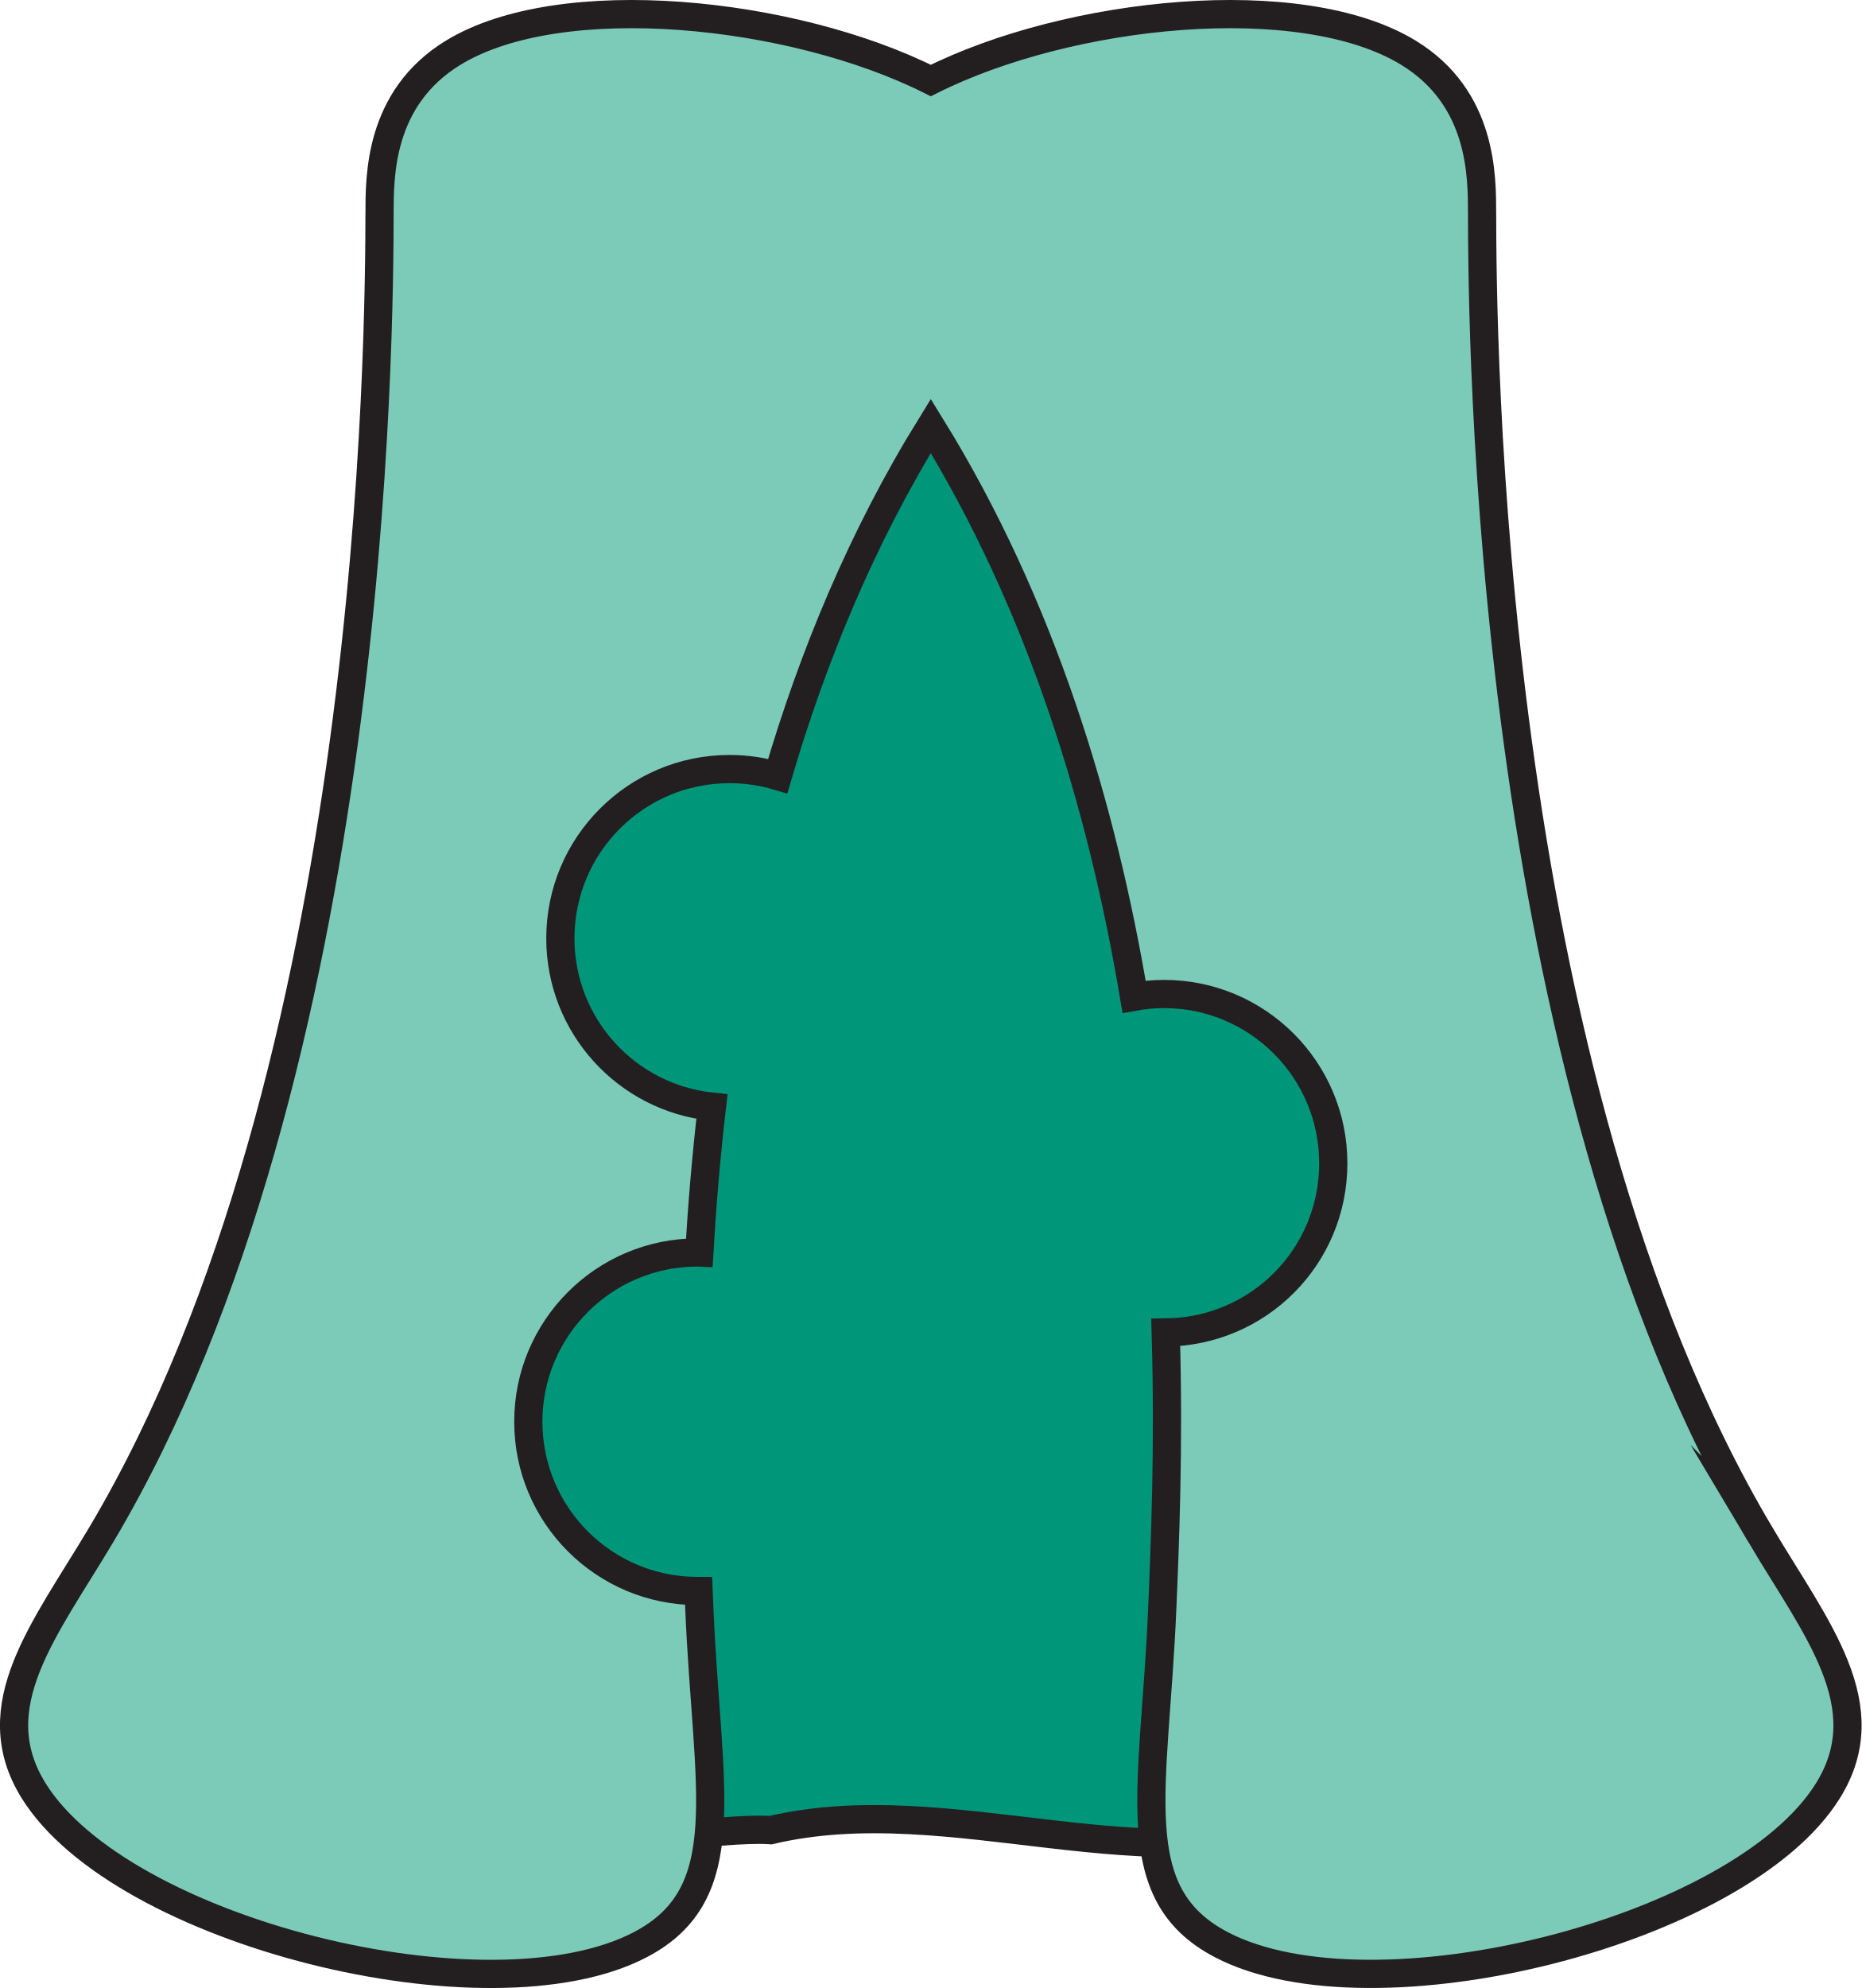
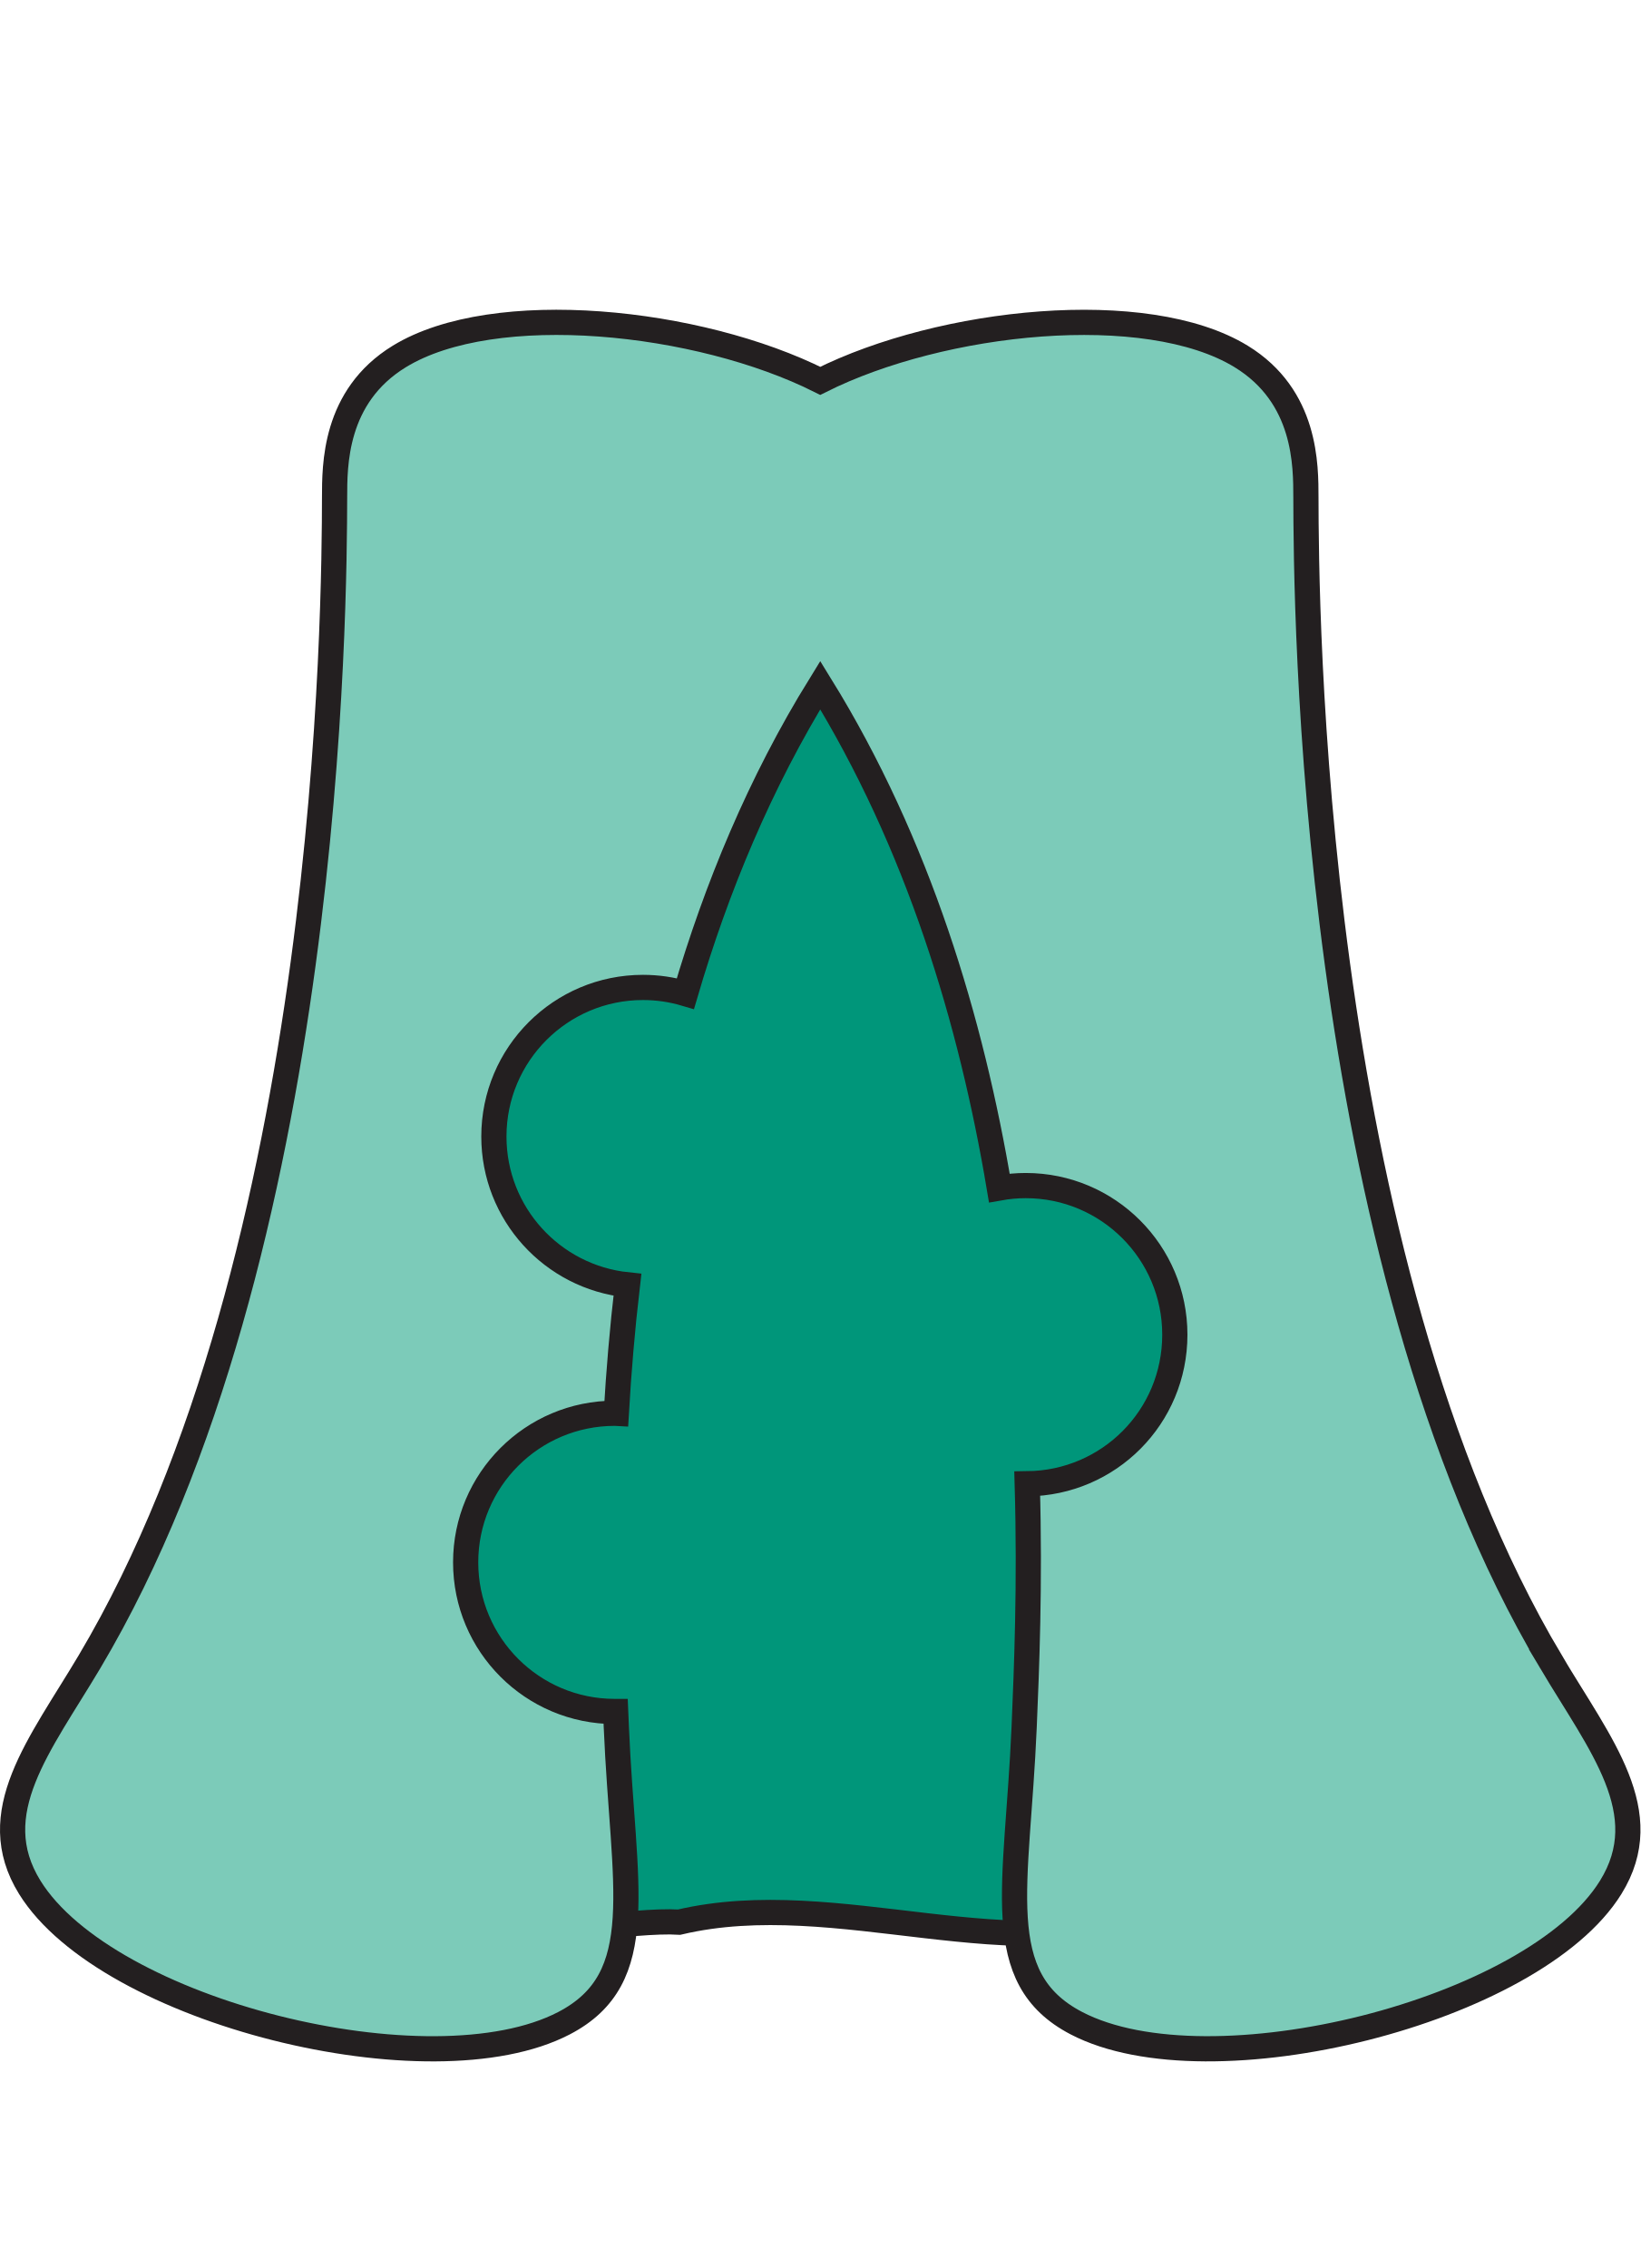
- <svg xmlns="http://www.w3.org/2000/svg" id="b" data-name="Layer 2" width="660" height="704.66" viewBox="0 0 660 704.66">
+ <svg xmlns="http://www.w3.org/2000/svg" id="b" data-name="Layer 2" width="651.04" height="900" viewBox="0 0 651.04 900">
  <defs>
    <style>
      .d {
        fill: #00967a;
      }

      .d, .e {
        stroke: #231f20;
        stroke-miterlimit: 10;
        stroke-width: 10px;
      }

      .e {
        fill: #7ccbb9;
      }
+ 
+       .f {
+         fill: none;
+       }
    </style>
  </defs>
  <g id="c" data-name="Layer 1">
    <g>
-       <path class="d" d="M468.84,643.89c-60.14,25.31-131.58-10.31-195.63,4.82-36.42-2.37-167.81,30.86-145.09-35.19,13.69-30.74,36.84-118.07,38.64-154.24,16.57-143.36,42.14-221.78,6.32-362.49,17.62-100.19,127.38,4.81,193.08-32.12,38.5-1.41,135.15-45.15,125.9,23.57-30.87,134.68,2.06,274.85-26.83,410.08-13.5,86.91,102.24,96,3.62,145.57Z" />
-       <path class="e" d="M624.08,543.98c-97.81-164.46-98.53-428.02-98.65-468.44-.04-12.8.29-40.71-26.07-56.83-38.15-23.34-120.34-14.77-169.37,9.83C280.97,3.94,198.78-4.63,160.63,18.71c-26.36,16.12-26.03,44.03-26.07,56.83-.11,40.43-.84,303.99-98.65,468.44-19.94,33.53-42.59,60.71-24.02,90.7,31.02,50.11,161.34,82.66,215.03,54.67,34.9-18.19,23.73-54.84,21.01-119.15-.08-2-.17-4.1-.26-6.26-.12,0-.24,0-.37,0-33.14,0-60-26.86-60-60s26.86-60,60-60c.21,0,.41.01.62.02.96-16.52,2.4-33.84,4.48-51.69-30.19-3.13-53.74-28.65-53.74-59.67,0-33.14,26.86-60,60-60,5.93,0,11.66.87,17.07,2.48,12.43-42.35,29.88-84.68,54.26-124.11,39.51,63.92,60.84,135.43,72.07,202.32,3.45-.62,7-.96,10.62-.96,33.14,0,60,26.86,60,60s-26.54,59.66-59.4,59.98c1.18,40.74-.26,74.93-1.23,97.88-2.72,64.31-13.89,100.96,21.01,119.15,53.69,27.99,184.01-4.56,215.03-54.67,18.57-29.99-4.08-57.17-24.02-90.7Z" />
+       <g>
+         <path class="d" d="M462.45,758.01c-59.31,24.96-129.77-10.16-192.93,4.75-35.92-2.34-165.49,30.44-143.09-34.71,13.5-30.32,36.33-116.44,38.1-152.11,16.34-141.38,41.56-218.73,6.23-357.49,17.38-98.81,125.63,4.74,190.41-31.67,37.97-1.39,133.29-44.52,124.17,23.24-30.44,132.82,2.04,271.06-26.46,404.42-13.31,85.71,100.83,94.67,3.57,143.57Z" />
+         <path class="e" d="M615.55,659.48c-96.46-162.19-97.18-422.12-97.29-461.99-.03-12.62.29-40.14-25.71-56.05-37.62-23.01-118.68-14.56-167.03,9.69-48.35-24.26-129.41-32.71-167.03-9.69-26,15.9-25.68,43.42-25.71,56.05-.11,39.87-.83,299.79-97.29,461.99-19.67,33.07-42,59.87-23.69,89.45,30.6,49.42,159.12,81.52,212.07,53.91,34.42-17.94,23.4-54.08,20.72-117.51-.08-1.97-.17-4.04-.26-6.17-.12,0-.24,0-.36,0-32.68,0-59.17-26.49-59.17-59.17s26.49-59.17,59.17-59.17c.2,0,.41.01.61.02.94-16.29,2.36-33.37,4.42-50.98-29.78-3.09-53-28.26-53-58.85,0-32.68,26.49-59.17,59.17-59.17,5.85,0,11.5.86,16.84,2.44,12.26-41.77,29.47-83.51,53.51-122.4,38.97,63.04,60,133.56,71.07,199.53,3.4-.61,6.9-.94,10.48-.94,32.68,0,59.17,26.49,59.17,59.17s-26.17,58.84-58.58,59.16c1.16,40.17-.26,73.9-1.22,96.53-2.69,63.43-13.7,99.56,20.72,117.51,52.95,27.6,181.47-4.5,212.07-53.91,18.32-29.58-4.02-56.38-23.69-89.45Z" />
+       </g>
+       <rect class="f" x=".52" width="650" height="900" />
    </g>
  </g>
</svg>
